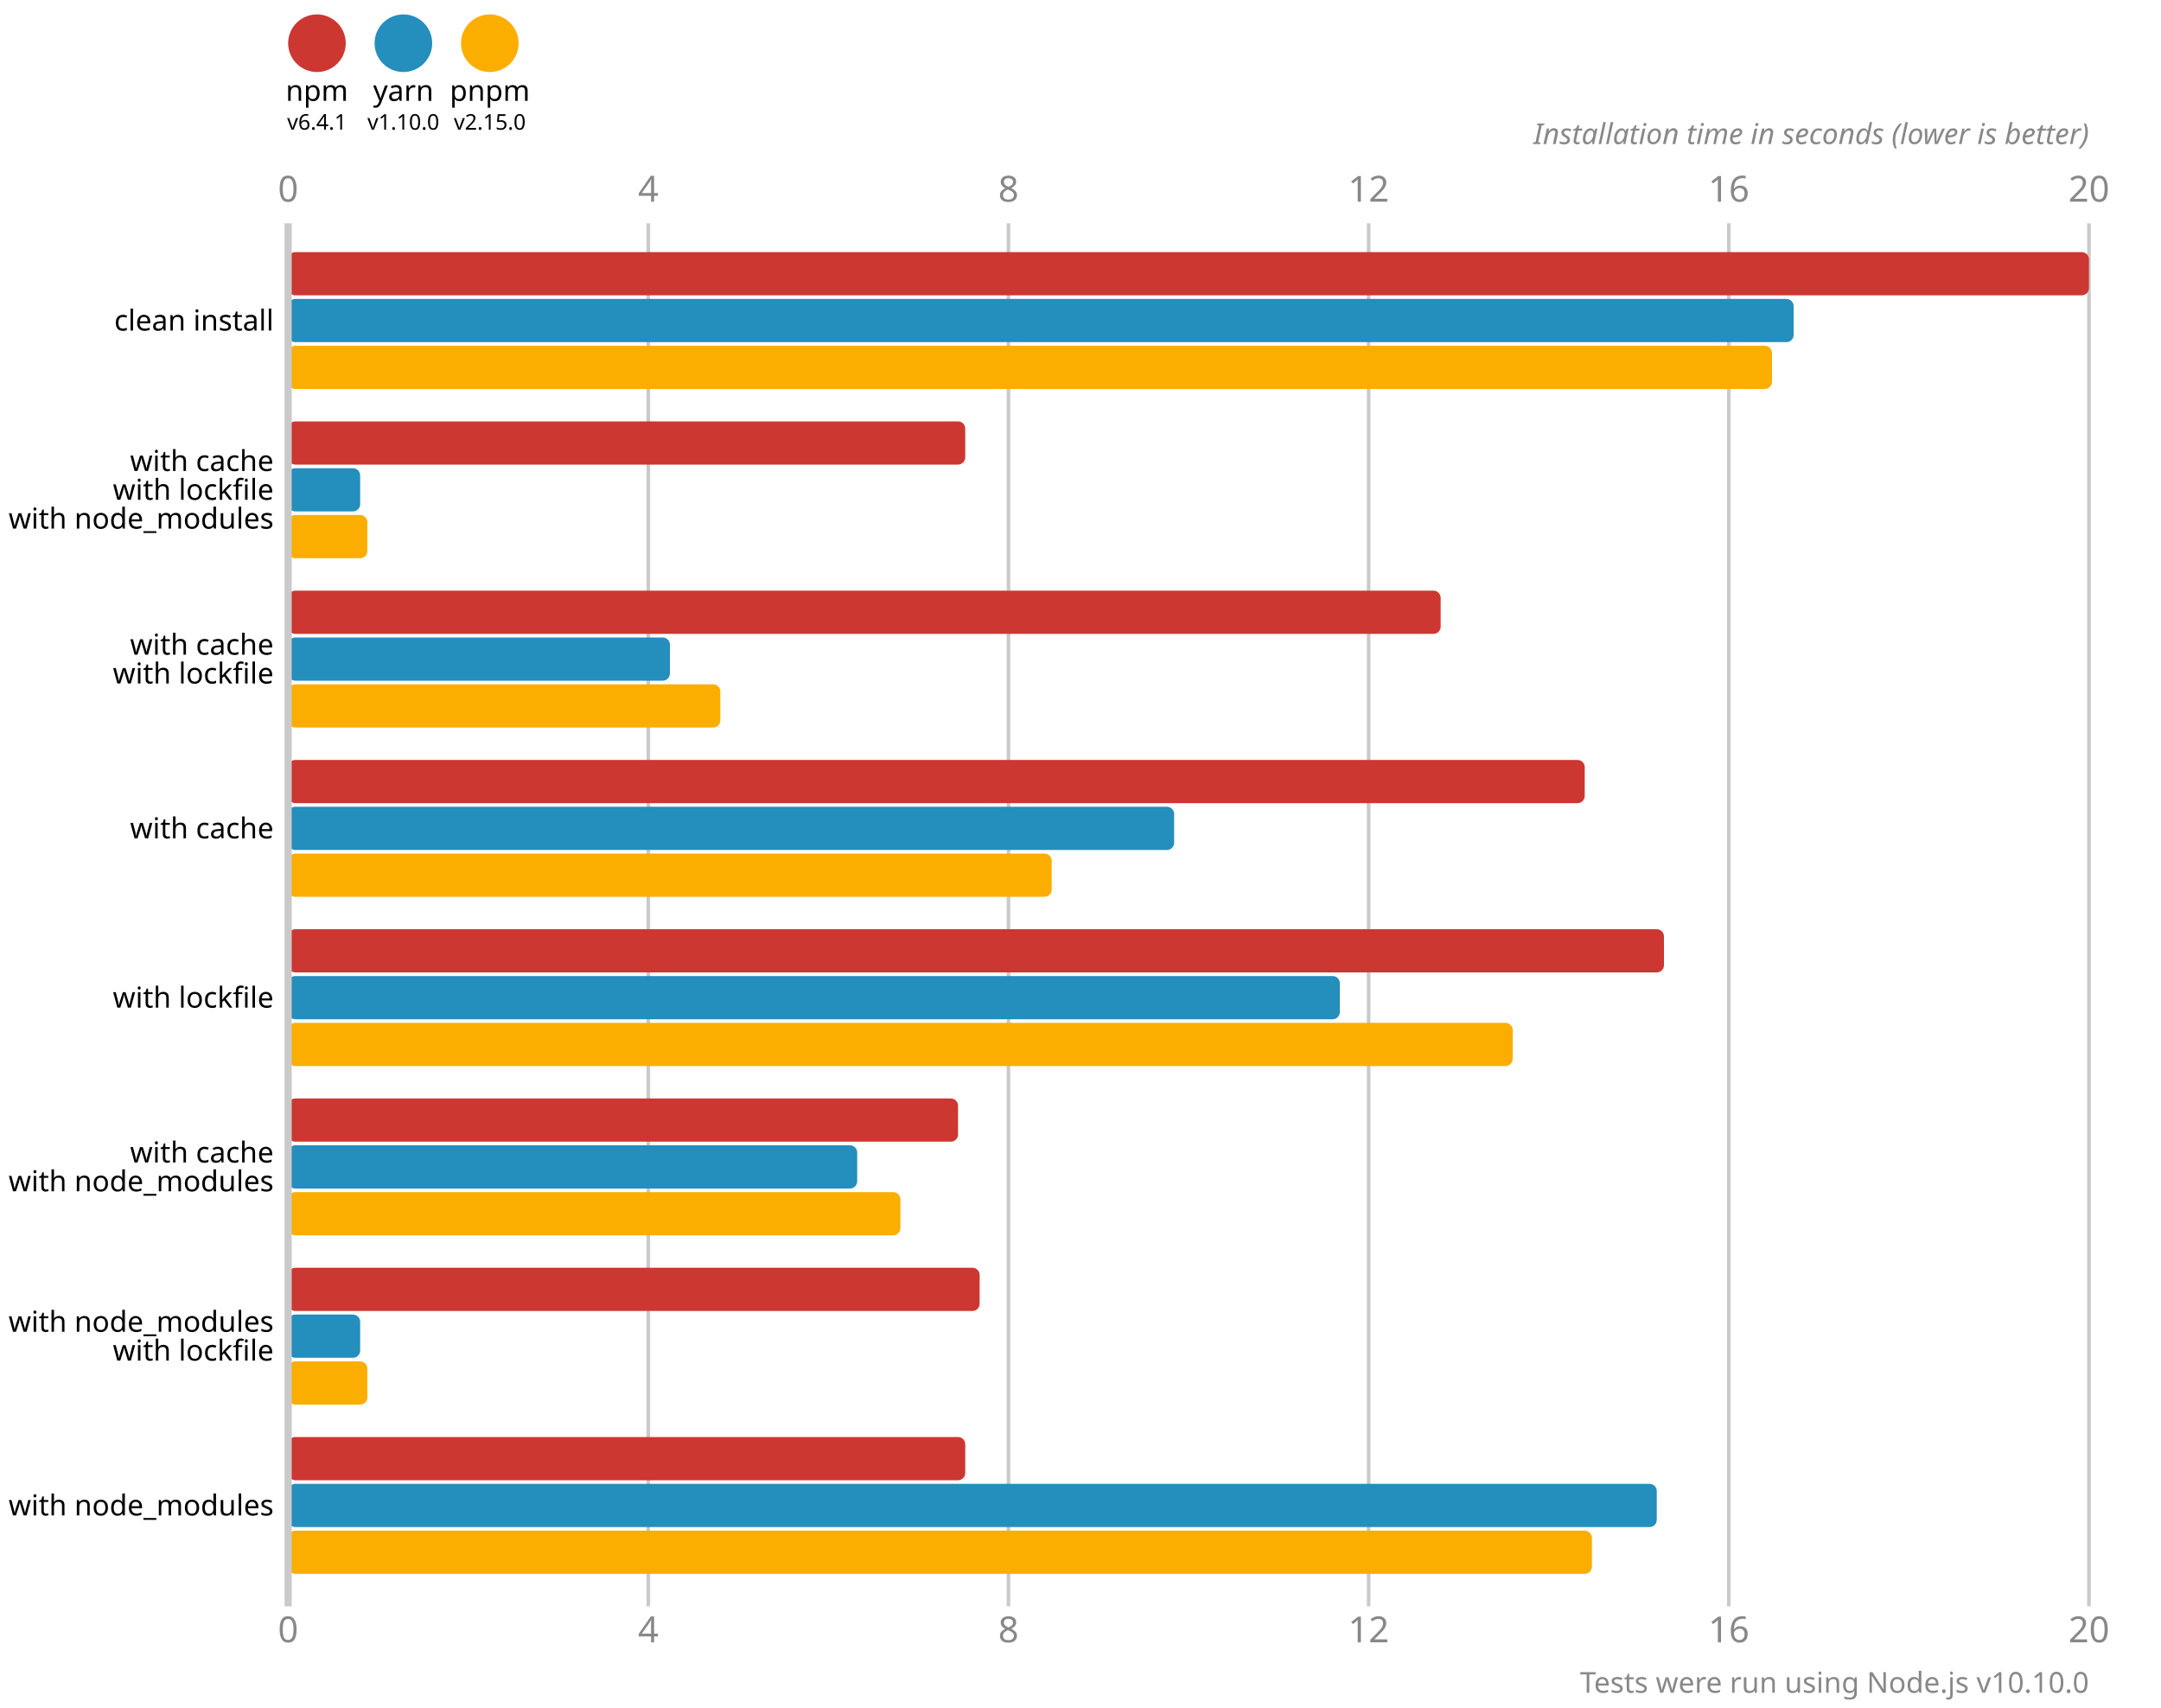
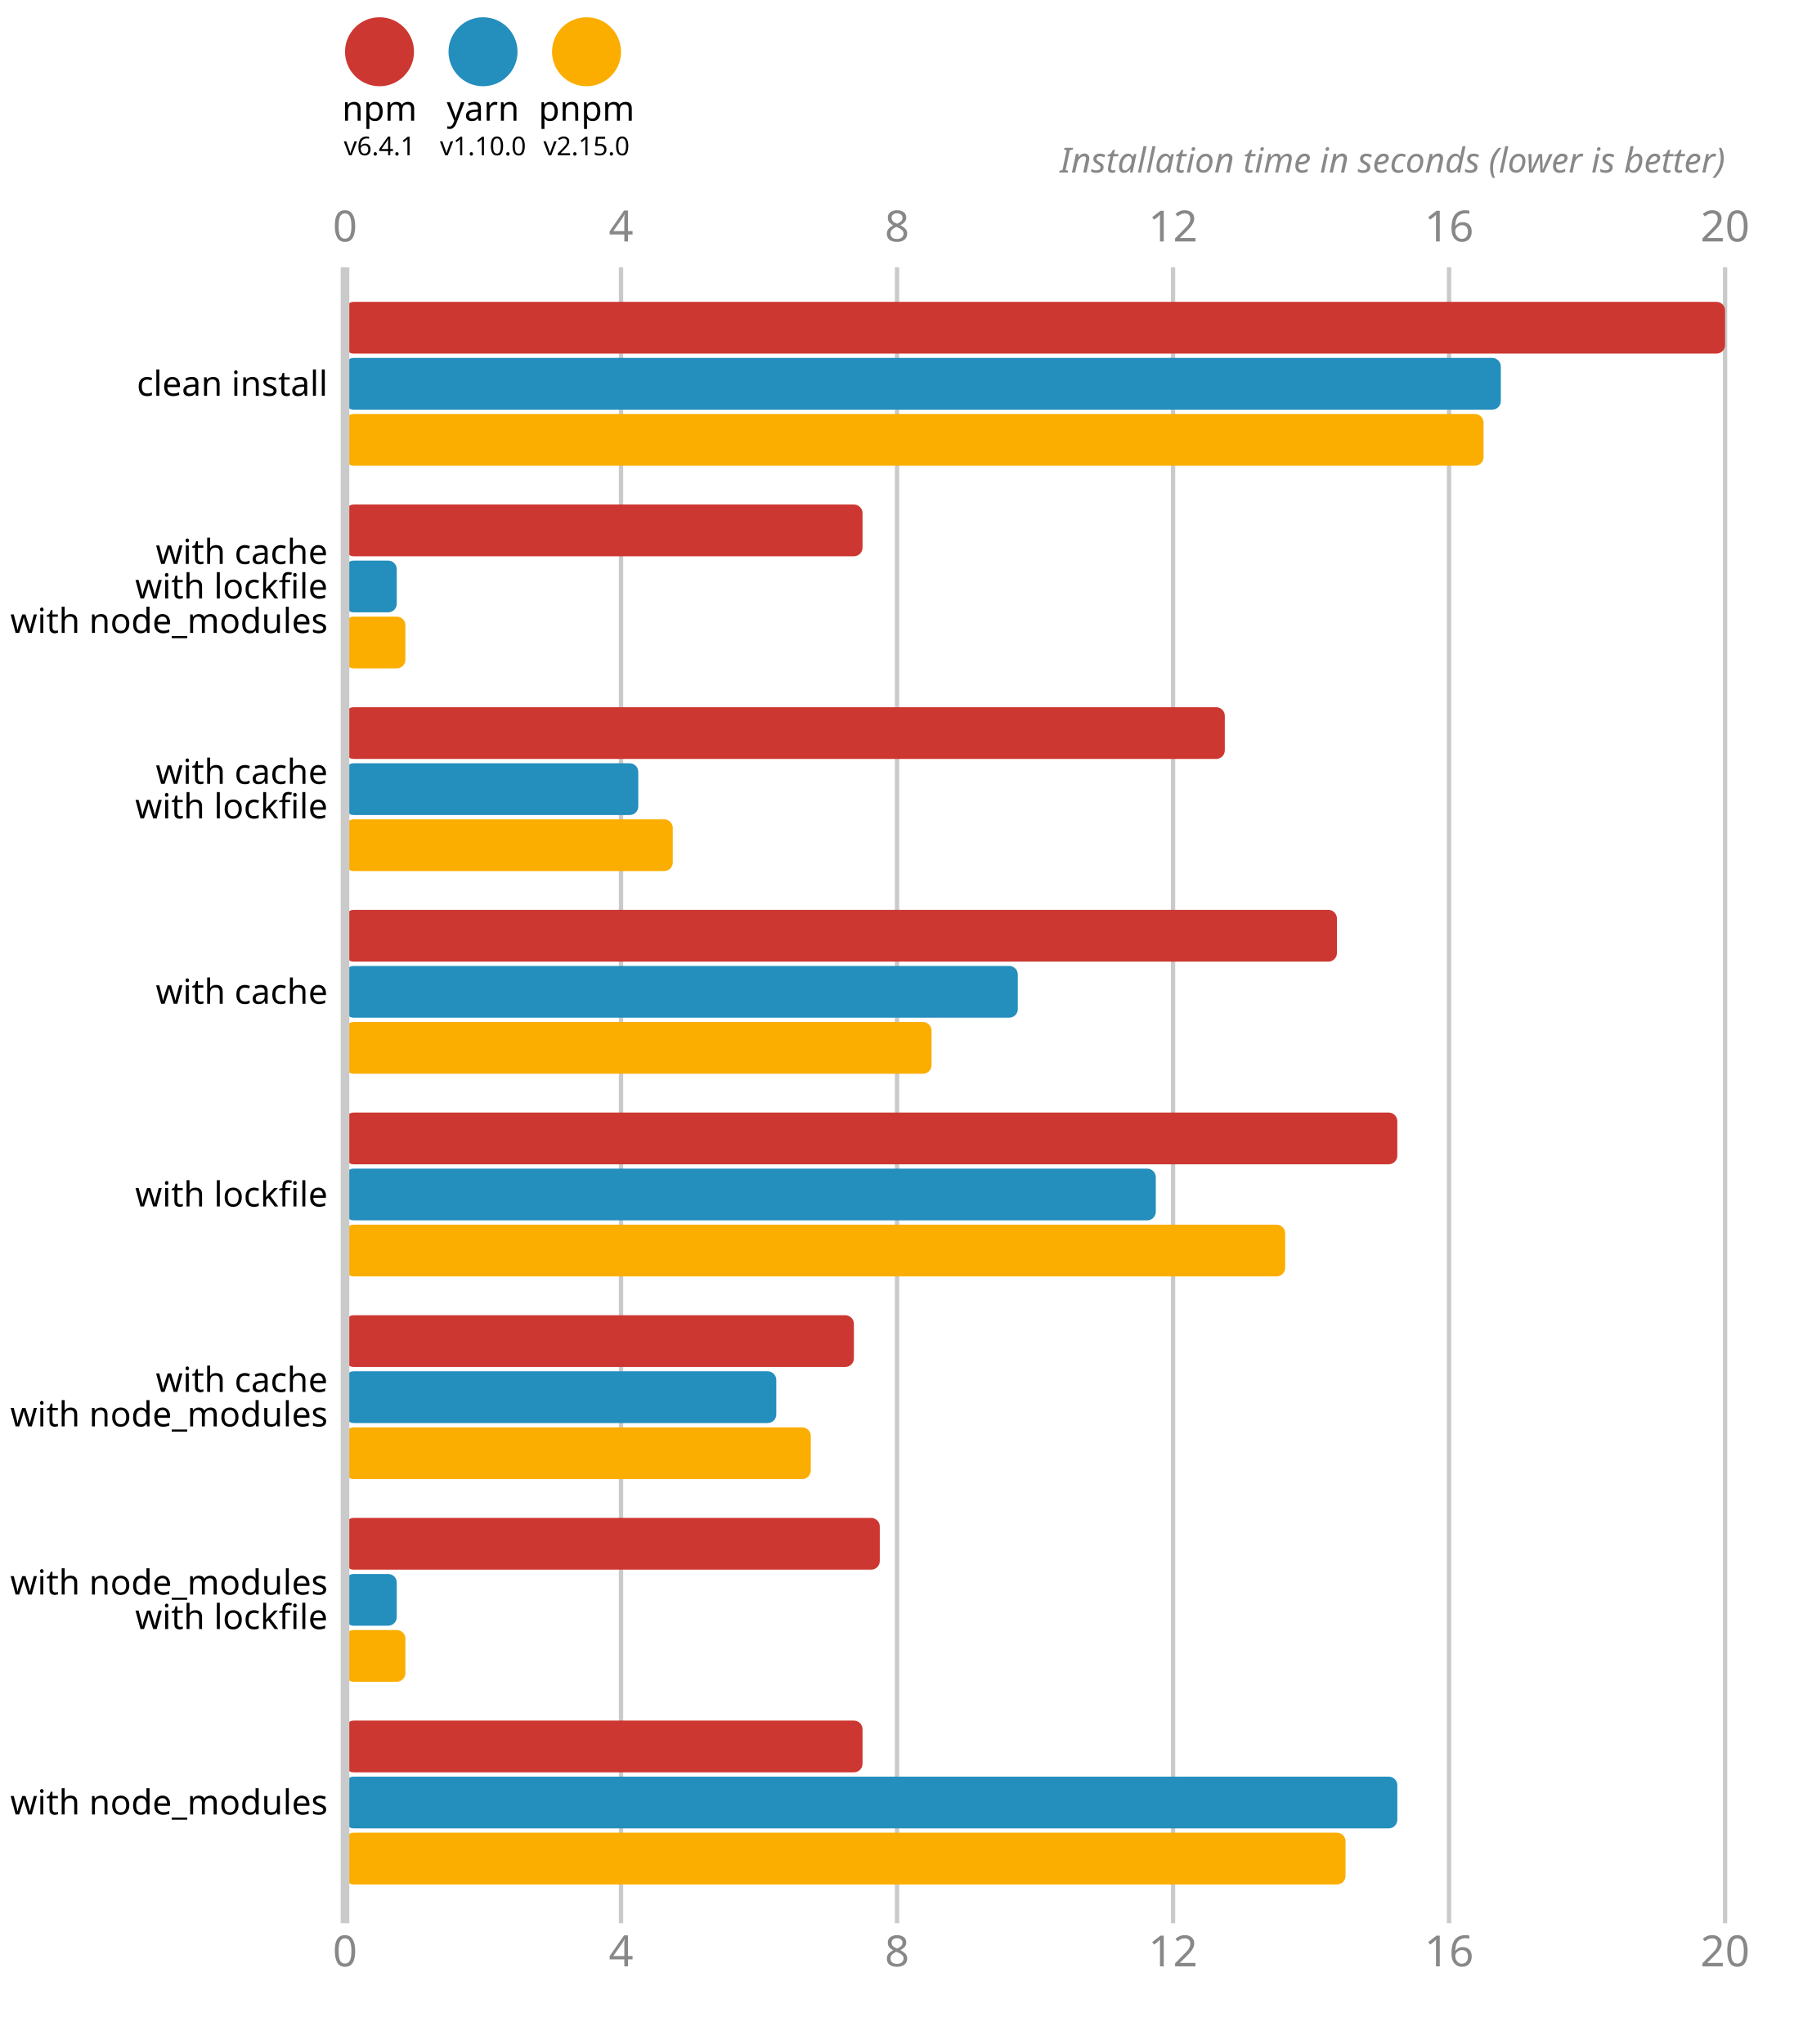
- <svg xmlns="http://www.w3.org/2000/svg" version="1.1" viewBox="0 0 300 237">
+ <svg xmlns="http://www.w3.org/2000/svg" version="1.1" viewBox="0 0 210 237">
  <style>
    .font { font-family: sans-serif; }
    .s3 { font-size: 3px; }
    .s4 { font-size: 4px; }
    .s5 { font-size: 5px; }
    .line { stroke: #cacaca; }
    .width { stroke-width: 0.5; }
    .text { fill: #888; }
  </style>
  <circle cx="44" cy="6" r="4" fill="#cd3731" />
  <text x="44" y="14" class="font s4" text-anchor="middle">npm</text>
  <text x="44" y="18" class="font s3" text-anchor="middle">v6.4.1</text>
  <circle cx="56" cy="6" r="4" fill="#248ebd" />
  <text x="56" y="14" class="font s4" text-anchor="middle">yarn</text>
  <text x="56" y="18" class="font s3" text-anchor="middle">v1.10.0</text>
  <circle cx="68" cy="6" r="4" fill="#fbae00" />
  <text x="68" y="14" class="font s4" text-anchor="middle">pnpm</text>
  <text x="68" y="18" class="font s3" text-anchor="middle">v2.15.0</text>
  <text x="40" y="28" class="font s5 text" text-anchor="middle">0</text>
  <text x="40" y="228" class="font s5 text" text-anchor="middle">0</text>
-   <line x1="90" y1="31" x2="90" y2="223" class="line width" />
-   <text x="90" y="28" class="font s5 text" text-anchor="middle">4</text>
-   <text x="90" y="228" class="font s5 text" text-anchor="middle">4</text>
-   <line x1="140" y1="31" x2="140" y2="223" class="line width" />
-   <text x="140" y="28" class="font s5 text" text-anchor="middle">8</text>
-   <text x="140" y="228" class="font s5 text" text-anchor="middle">8</text>
-   <line x1="190" y1="31" x2="190" y2="223" class="line width" />
-   <text x="190" y="28" class="font s5 text" text-anchor="middle">12</text>
-   <text x="190" y="228" class="font s5 text" text-anchor="middle">12</text>
-   <line x1="240" y1="31" x2="240" y2="223" class="line width" />
-   <text x="240" y="28" class="font s5 text" text-anchor="middle">16</text>
-   <text x="240" y="228" class="font s5 text" text-anchor="middle">16</text>
-   <line x1="290" y1="31" x2="290" y2="223" class="line width" />
-   <text x="290" y="28" class="font s5 text" text-anchor="middle">20</text>
-   <text x="290" y="228" class="font s5 text" text-anchor="middle">20</text>
-   <text x="290" y="20" class="font s4 text" font-style="italic" text-anchor="end">Installation time in seconds (lower is better)</text>
-   <rect x="40" y="35" width="250" height="6" fill="#cd3731" rx="1" ry="1" />
-   <rect x="40" y="41.5" width="209" height="6" fill="#248ebd" rx="1" ry="1" />
-   <rect x="40" y="48" width="206" height="6" fill="#fbae00" rx="1" ry="1" />
-   <rect x="40" y="58.5" width="94" height="6" fill="#cd3731" rx="1" ry="1" />
-   <rect x="40" y="65" width="10" height="6" fill="#248ebd" rx="1" ry="1" />
-   <rect x="40" y="71.5" width="11" height="6" fill="#fbae00" rx="1" ry="1" />
-   <rect x="40" y="82" width="160" height="6" fill="#cd3731" rx="1" ry="1" />
-   <rect x="40" y="88.5" width="53" height="6" fill="#248ebd" rx="1" ry="1" />
-   <rect x="40" y="95" width="60" height="6" fill="#fbae00" rx="1" ry="1" />
-   <rect x="40" y="105.5" width="180" height="6" fill="#cd3731" rx="1" ry="1" />
-   <rect x="40" y="112" width="123" height="6" fill="#248ebd" rx="1" ry="1" />
-   <rect x="40" y="118.5" width="106" height="6" fill="#fbae00" rx="1" ry="1" />
-   <rect x="40" y="129" width="191" height="6" fill="#cd3731" rx="1" ry="1" />
-   <rect x="40" y="135.5" width="146" height="6" fill="#248ebd" rx="1" ry="1" />
-   <rect x="40" y="142" width="170" height="6" fill="#fbae00" rx="1" ry="1" />
-   <rect x="40" y="152.5" width="93" height="6" fill="#cd3731" rx="1" ry="1" />
-   <rect x="40" y="159" width="79" height="6" fill="#248ebd" rx="1" ry="1" />
-   <rect x="40" y="165.5" width="85" height="6" fill="#fbae00" rx="1" ry="1" />
-   <rect x="40" y="176" width="96" height="6" fill="#cd3731" rx="1" ry="1" />
-   <rect x="40" y="182.5" width="10" height="6" fill="#248ebd" rx="1" ry="1" />
-   <rect x="40" y="189" width="11" height="6" fill="#fbae00" rx="1" ry="1" />
-   <rect x="40" y="199.5" width="94" height="6" fill="#cd3731" rx="1" ry="1" />
-   <rect x="40" y="206" width="190" height="6" fill="#248ebd" rx="1" ry="1" />
-   <rect x="40" y="212.5" width="181" height="6" fill="#fbae00" rx="1" ry="1" />
+   <line x1="72" y1="31" x2="72" y2="223" class="line width" />
+   <text x="72" y="28" class="font s5 text" text-anchor="middle">4</text>
+   <text x="72" y="228" class="font s5 text" text-anchor="middle">4</text>
+   <line x1="104" y1="31" x2="104" y2="223" class="line width" />
+   <text x="104" y="28" class="font s5 text" text-anchor="middle">8</text>
+   <text x="104" y="228" class="font s5 text" text-anchor="middle">8</text>
+   <line x1="136" y1="31" x2="136" y2="223" class="line width" />
+   <text x="136" y="28" class="font s5 text" text-anchor="middle">12</text>
+   <text x="136" y="228" class="font s5 text" text-anchor="middle">12</text>
+   <line x1="168" y1="31" x2="168" y2="223" class="line width" />
+   <text x="168" y="28" class="font s5 text" text-anchor="middle">16</text>
+   <text x="168" y="228" class="font s5 text" text-anchor="middle">16</text>
+   <line x1="200" y1="31" x2="200" y2="223" class="line width" />
+   <text x="200" y="28" class="font s5 text" text-anchor="middle">20</text>
+   <text x="200" y="228" class="font s5 text" text-anchor="middle">20</text>
+   <text x="200" y="20" class="font s4 text" font-style="italic" text-anchor="end">Installation time in seconds (lower is better)</text>
+   <rect x="40" y="35" width="160" height="6" fill="#cd3731" rx="1" ry="1" />
+   <rect x="40" y="41.5" width="134" height="6" fill="#248ebd" rx="1" ry="1" />
+   <rect x="40" y="48" width="132" height="6" fill="#fbae00" rx="1" ry="1" />
+   <rect x="40" y="58.5" width="60" height="6" fill="#cd3731" rx="1" ry="1" />
+   <rect x="40" y="65" width="6" height="6" fill="#248ebd" rx="1" ry="1" />
+   <rect x="40" y="71.5" width="7" height="6" fill="#fbae00" rx="1" ry="1" />
+   <rect x="40" y="82" width="102" height="6" fill="#cd3731" rx="1" ry="1" />
+   <rect x="40" y="88.5" width="34" height="6" fill="#248ebd" rx="1" ry="1" />
+   <rect x="40" y="95" width="38" height="6" fill="#fbae00" rx="1" ry="1" />
+   <rect x="40" y="105.5" width="115" height="6" fill="#cd3731" rx="1" ry="1" />
+   <rect x="40" y="112" width="78" height="6" fill="#248ebd" rx="1" ry="1" />
+   <rect x="40" y="118.5" width="68" height="6" fill="#fbae00" rx="1" ry="1" />
+   <rect x="40" y="129" width="122" height="6" fill="#cd3731" rx="1" ry="1" />
+   <rect x="40" y="135.5" width="94" height="6" fill="#248ebd" rx="1" ry="1" />
+   <rect x="40" y="142" width="109" height="6" fill="#fbae00" rx="1" ry="1" />
+   <rect x="40" y="152.5" width="59" height="6" fill="#cd3731" rx="1" ry="1" />
+   <rect x="40" y="159" width="50" height="6" fill="#248ebd" rx="1" ry="1" />
+   <rect x="40" y="165.5" width="54" height="6" fill="#fbae00" rx="1" ry="1" />
+   <rect x="40" y="176" width="62" height="6" fill="#cd3731" rx="1" ry="1" />
+   <rect x="40" y="182.5" width="6" height="6" fill="#248ebd" rx="1" ry="1" />
+   <rect x="40" y="189" width="7" height="6" fill="#fbae00" rx="1" ry="1" />
+   <rect x="40" y="199.5" width="60" height="6" fill="#cd3731" rx="1" ry="1" />
+   <rect x="40" y="206" width="122" height="6" fill="#248ebd" rx="1" ry="1" />
+   <rect x="40" y="212.5" width="116" height="6" fill="#fbae00" rx="1" ry="1" />
  <line x1="40" y1="31" x2="40" y2="223" class="line" />
  <text x="38" y="44.5" class="font s4" dominant-baseline="middle" text-anchor="end">clean install</text>
  <text x="38" y="64" class="font s4" dominant-baseline="middle" text-anchor="end">with cache</text>
  <text x="38" y="68" class="font s4" dominant-baseline="middle" text-anchor="end">with lockfile</text>
  <text x="38" y="72" class="font s4" dominant-baseline="middle" text-anchor="end">with node_modules</text>
  <text x="38" y="89.5" class="font s4" dominant-baseline="middle" text-anchor="end">with cache</text>
  <text x="38" y="93.5" class="font s4" dominant-baseline="middle" text-anchor="end">with lockfile</text>
  <text x="38" y="115" class="font s4" dominant-baseline="middle" text-anchor="end">with cache</text>
  <text x="38" y="138.5" class="font s4" dominant-baseline="middle" text-anchor="end">with lockfile</text>
  <text x="38" y="160" class="font s4" dominant-baseline="middle" text-anchor="end">with cache</text>
  <text x="38" y="164" class="font s4" dominant-baseline="middle" text-anchor="end">with node_modules</text>
  <text x="38" y="183.5" class="font s4" dominant-baseline="middle" text-anchor="end">with node_modules</text>
  <text x="38" y="187.5" class="font s4" dominant-baseline="middle" text-anchor="end">with lockfile</text>
  <text x="38" y="209" class="font s4" dominant-baseline="middle" text-anchor="end">with node_modules</text>
  <text x="290" y="235" class="font s4 text" text-anchor="end">Tests were run using Node.js v10.10.0</text>
</svg>
